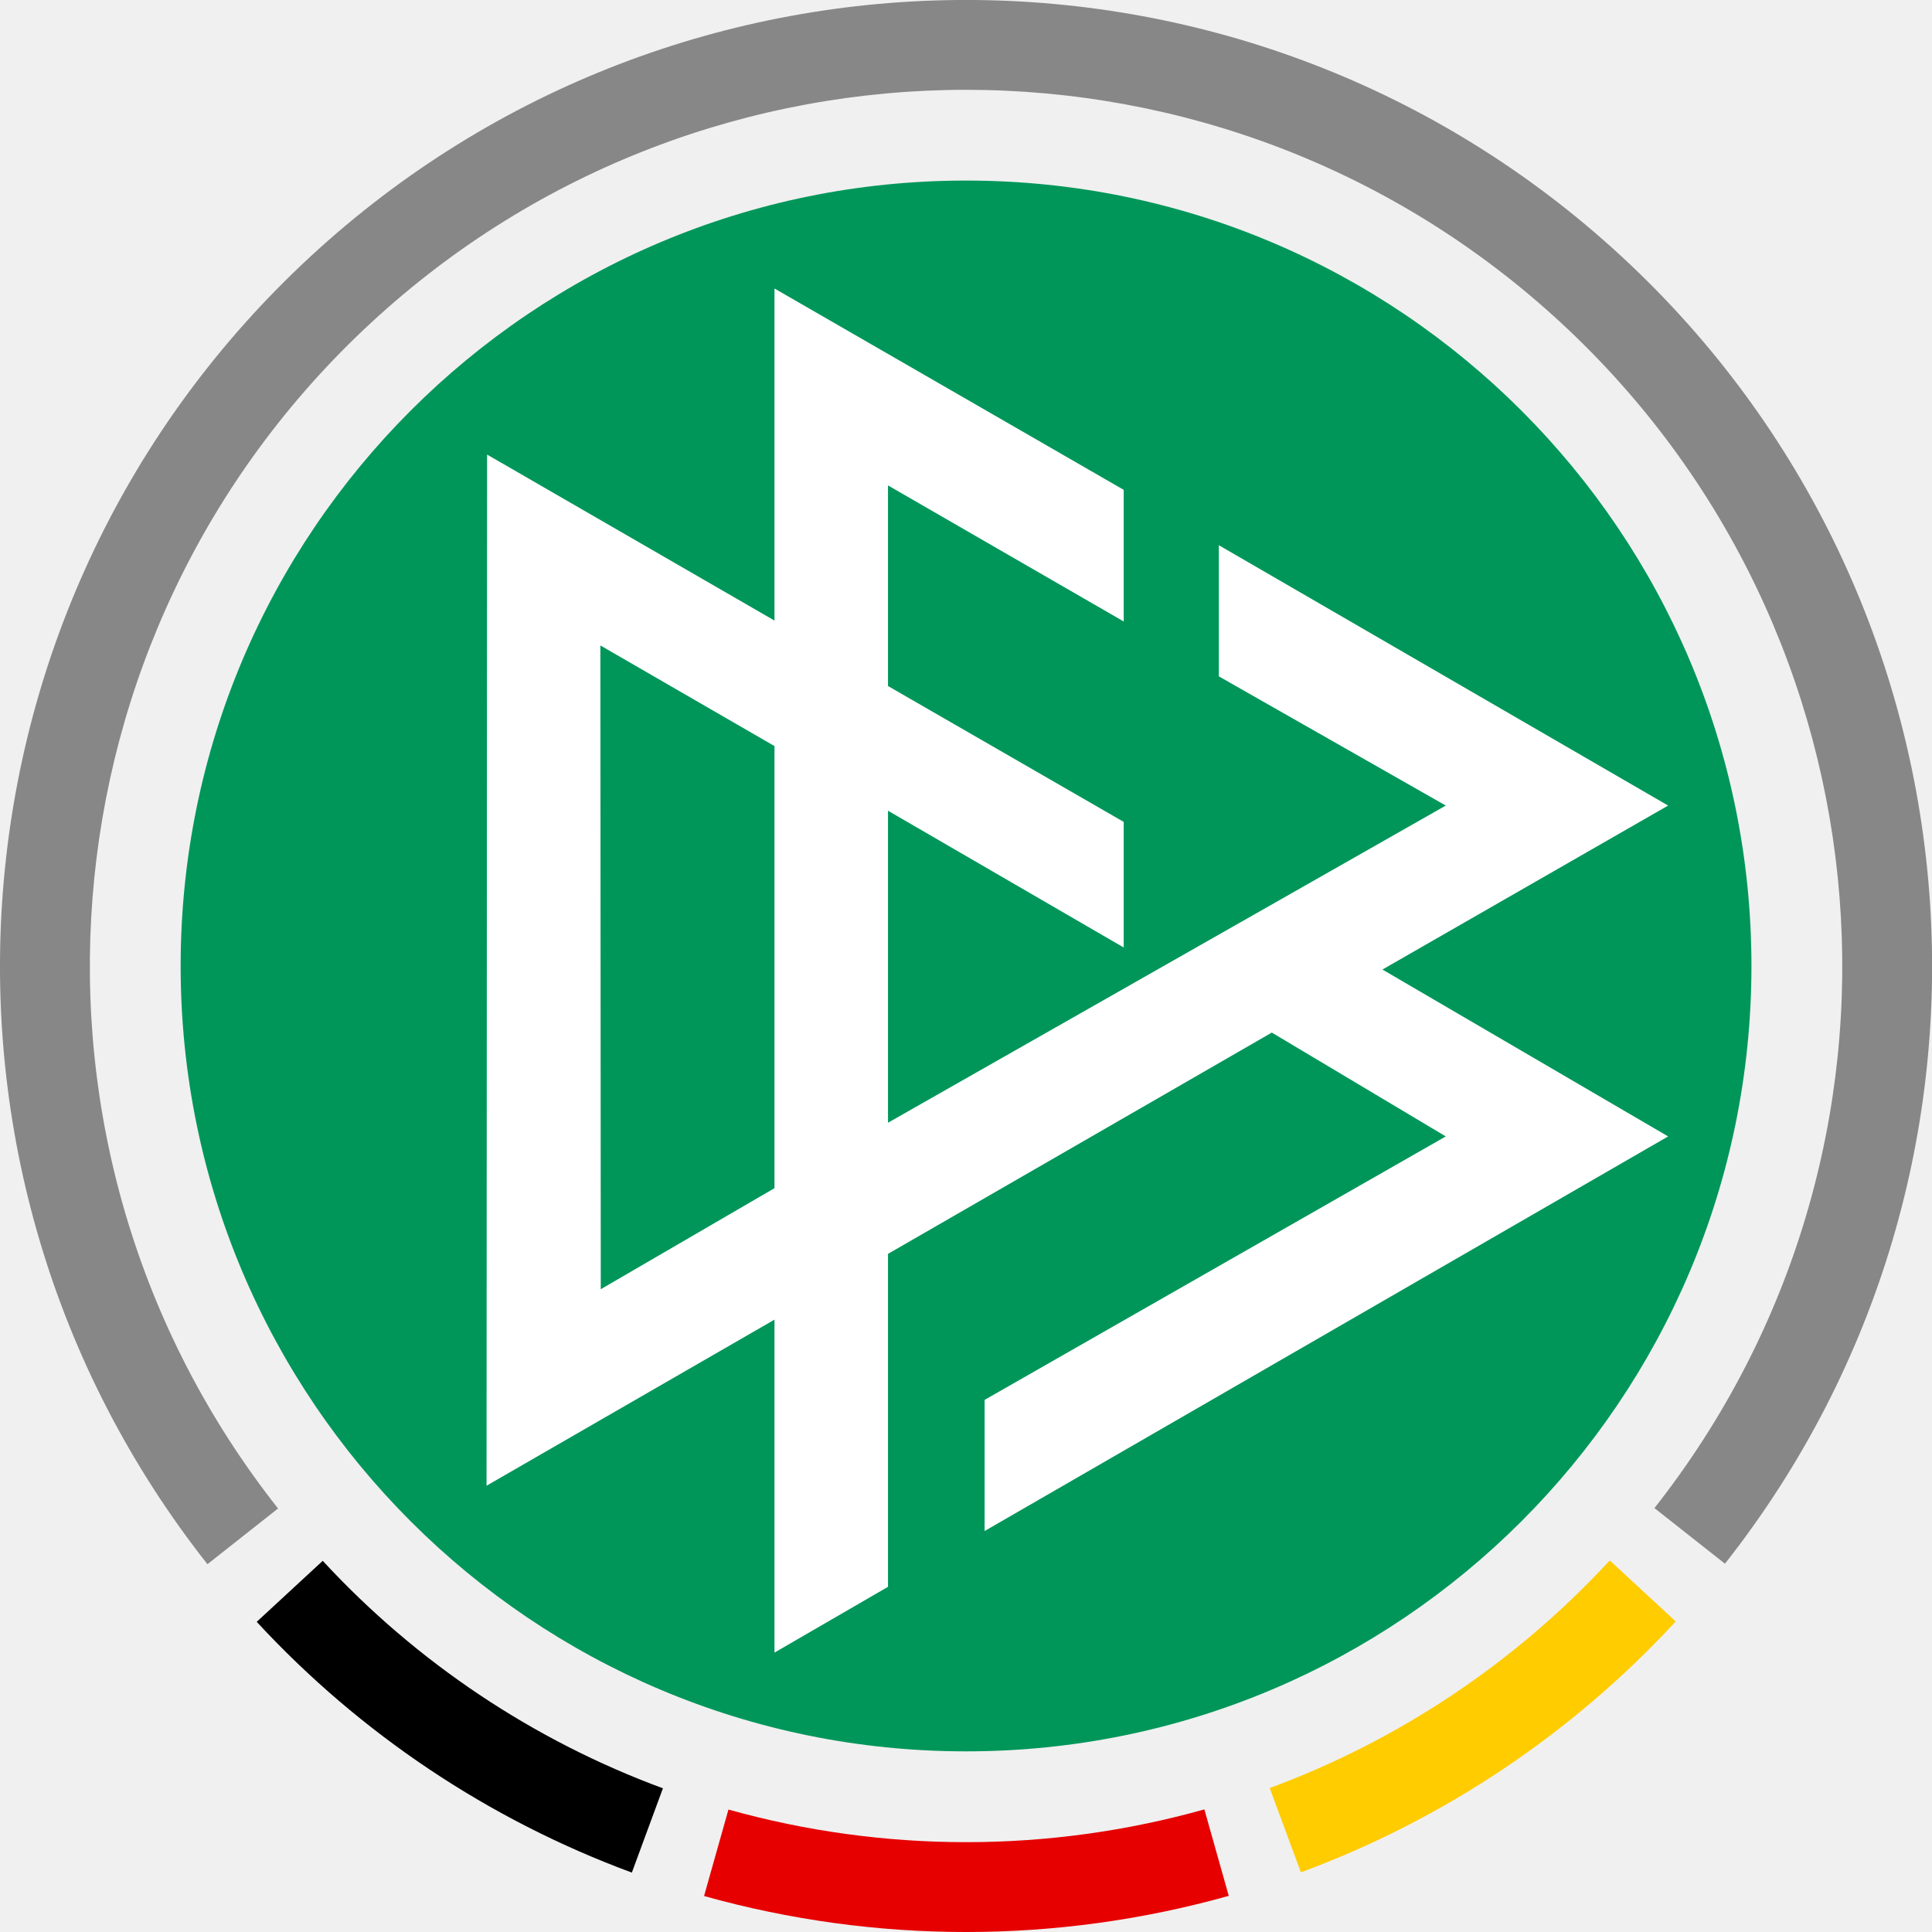
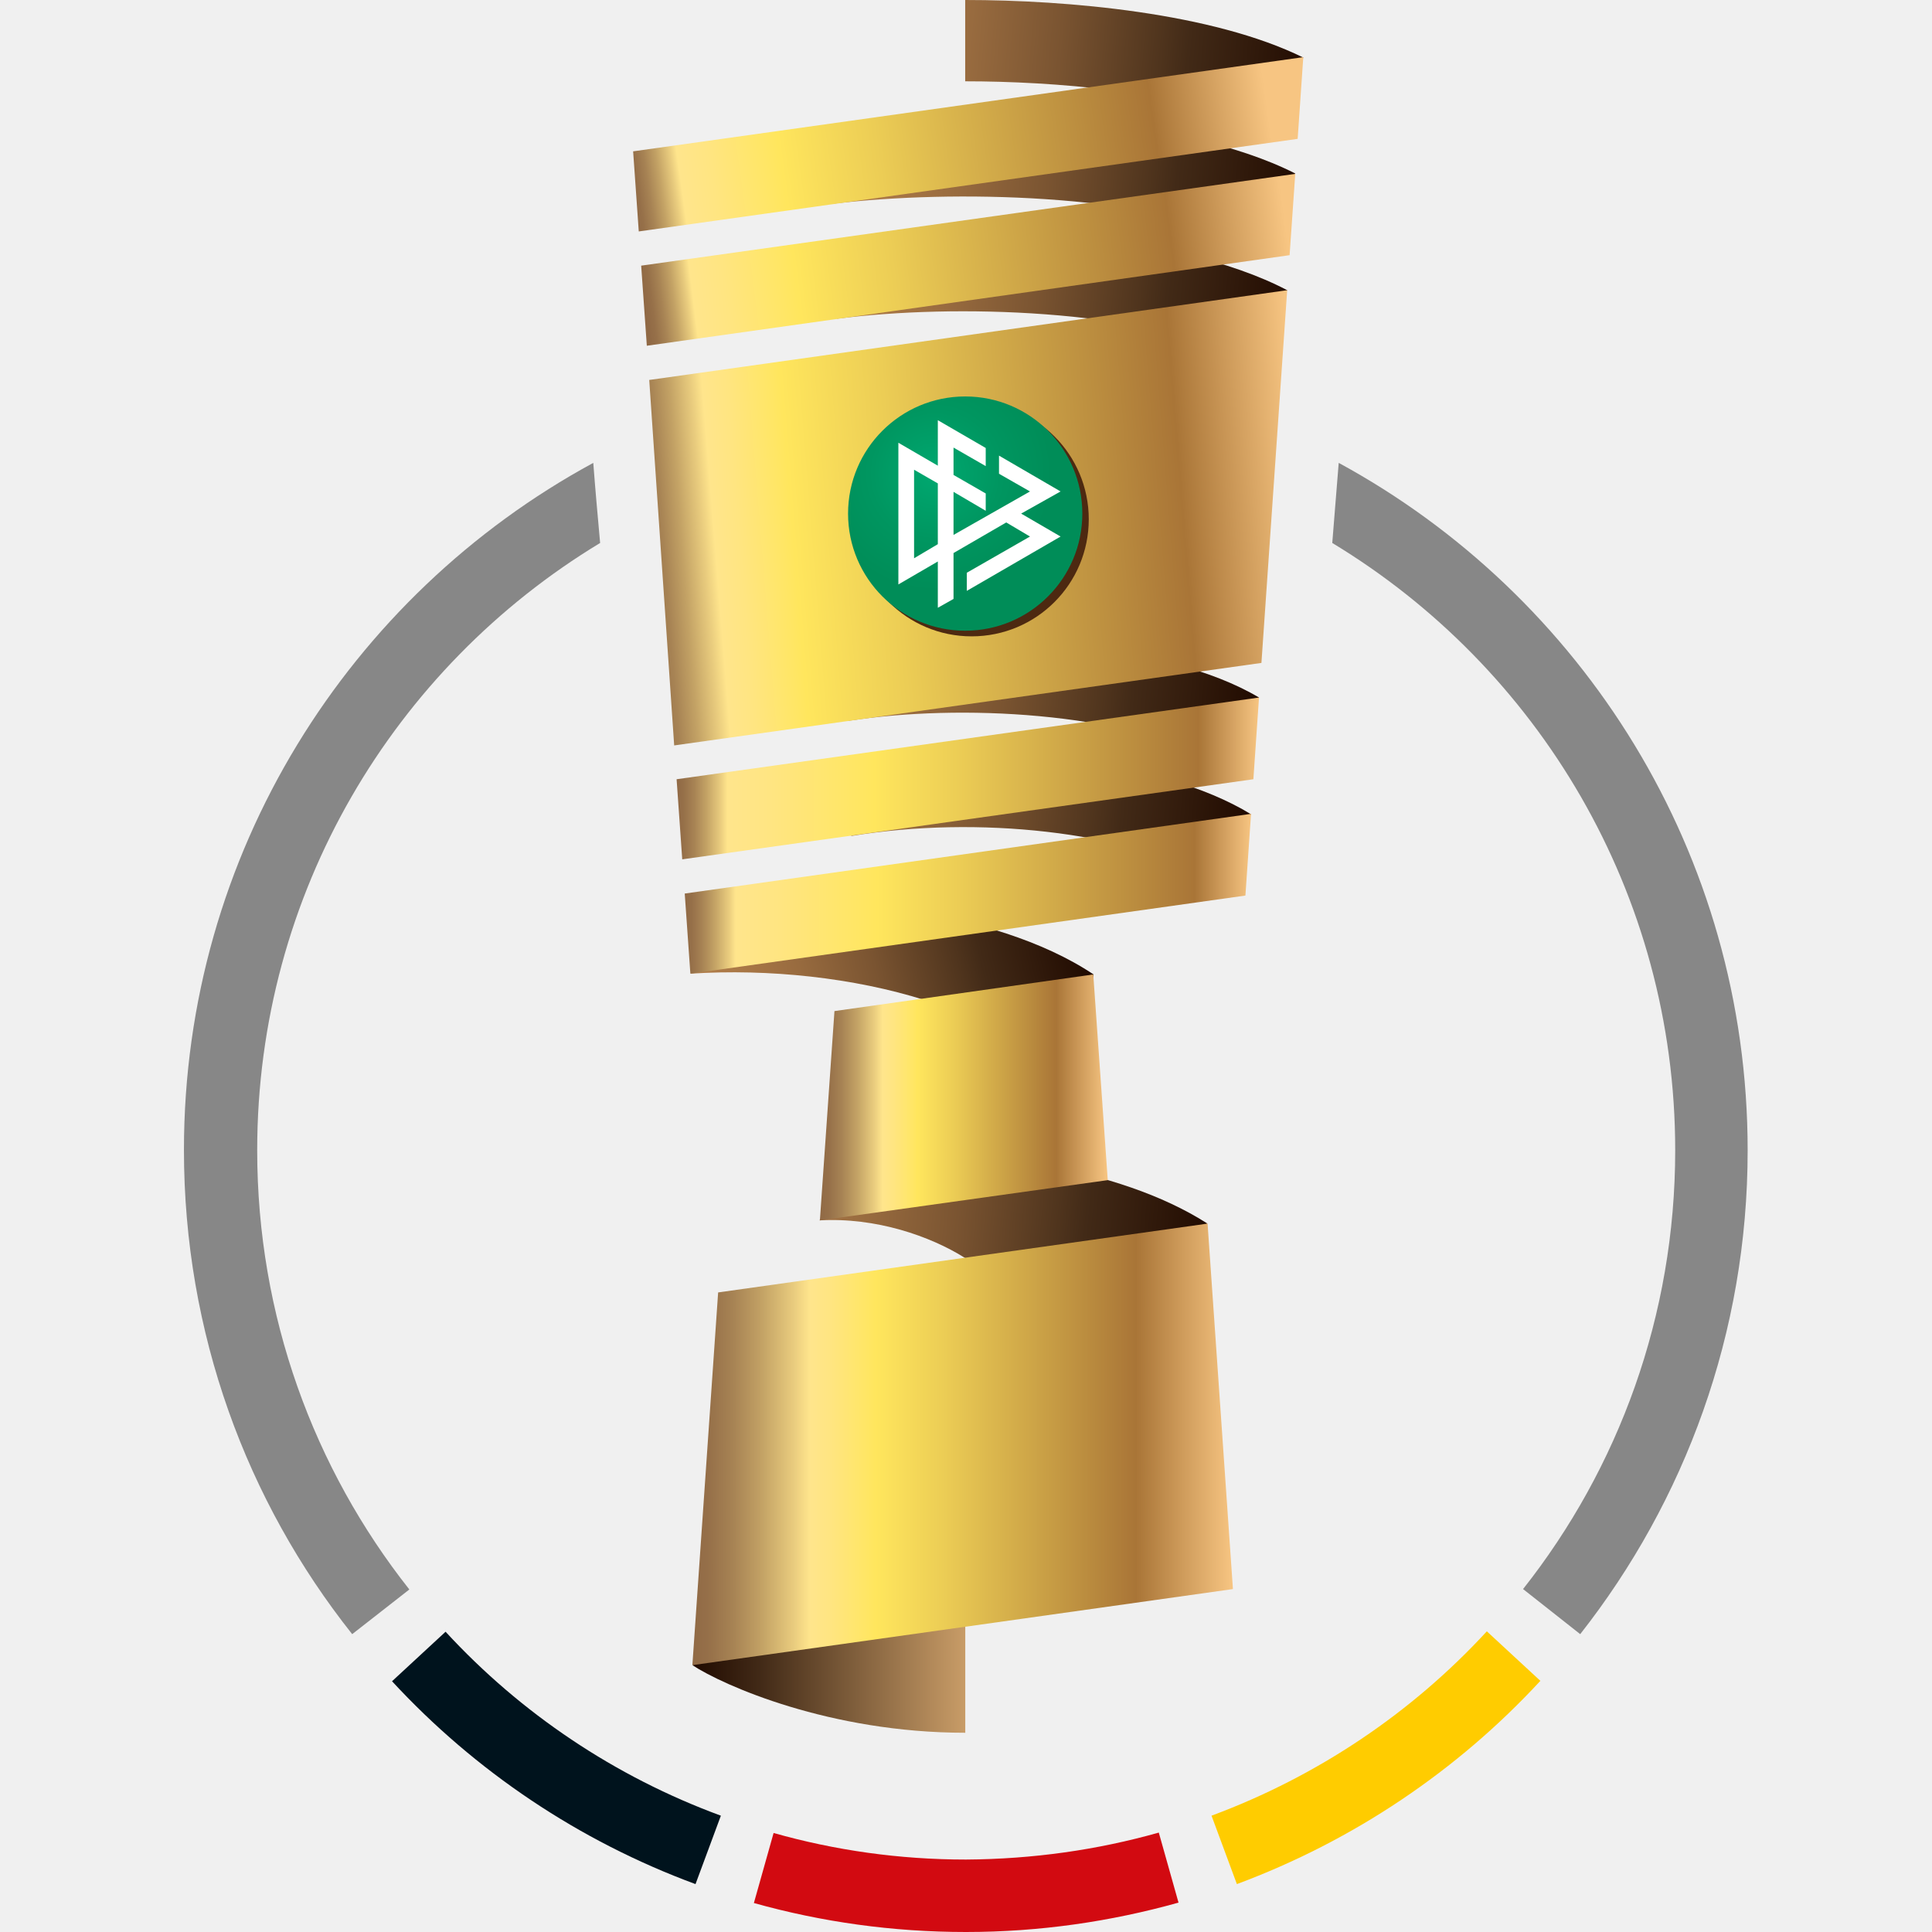
<svg xmlns="http://www.w3.org/2000/svg" width="24" height="24" viewBox="0 0 24 24" fill="none">
  <g clip-path="url(#clip0_21082_310217)">
-     <path d="M19.997 19.384L20.816 20.142C19.532 21.534 17.936 22.602 16.16 23.259L15.773 22.212C17.384 21.616 18.831 20.647 19.997 19.384Z" fill="#FFCC00" />
-     <path d="M14.961 22.477L15.264 23.551C13.132 24.149 10.878 24.15 8.746 23.553L9.049 22.479C10.983 23.02 13.028 23.019 14.961 22.477Z" fill="#E60000" />
-     <path d="M8.235 22.215L7.849 23.262C6.072 22.606 4.475 21.538 3.189 20.147L4.009 19.389C5.175 20.651 6.623 21.62 8.235 22.215Z" fill="black" />
-     <path d="M20.552 18.734C24.066 14.272 23.558 7.859 19.386 4.005C15.214 0.151 8.78 0.153 4.61 4.009C0.441 7.866 -0.063 14.28 3.454 18.739L2.577 19.431C-1.3 14.513 -0.745 7.442 3.853 3.19C8.45 -1.062 15.544 -1.064 20.143 3.185C24.743 7.434 25.303 14.506 21.428 19.425L20.552 18.734Z" fill="#878787" />
-     <path d="M12.001 21.756C17.389 21.756 21.757 17.388 21.757 12C21.757 6.611 17.389 2.243 12.001 2.243C6.612 2.243 2.244 6.611 2.244 12C2.244 17.388 6.612 21.756 12.001 21.756Z" fill="#00965A" />
-     <path d="M20.722 10.007L15.141 6.773V8.402L17.96 10.007L11.031 13.947V10.071L13.959 11.77V10.21L11.031 8.522V6.03L13.959 7.72V6.085L9.621 3.584V7.709L6.051 5.647L6.044 18.456L9.621 16.393V20.529L11.031 19.712V15.576L15.799 12.827L17.96 14.117L12.231 17.39V19.019L20.722 14.117L17.173 12.044L20.722 10.007ZM9.621 14.76L7.463 16.015L7.458 8.018L9.621 9.268V14.76Z" fill="white" />
+     <g clip-path="url(#clip1_21082_310217)">
+       <path d="M16.63 5.75C19.655 7.395 21.71 10.6 21.71 14.29C21.71 16.56 20.93 18.645 19.63 20.3L18.92 19.74C20.105 18.24 20.81 16.345 20.81 14.29C20.81 11.09 19.105 8.29 16.55 6.745C16.575 6.41 16.605 6.08 16.63 5.75Z" fill="#878787" />
+       <path d="M18.47 20.265L19.135 20.88C18.105 21.995 16.815 22.865 15.365 23.405L15.05 22.555C16.37 22.065 17.54 21.275 18.47 20.265Z" fill="#FFCC00" />
+       <path d="M14.395 22.765L14.64 23.635C13.8 23.87 12.915 24 12 24C11.085 24 10.205 23.875 9.365 23.64L9.61 22.77C10.37 22.985 11.17 23.1 12 23.1C12.83 23.095 13.635 22.98 14.395 22.765Z" fill="#D20A11" />
+       <path d="M8.955 22.555L8.64 23.405C7.19 22.87 5.9 22 4.87 20.885L5.535 20.27C6.465 21.28 7.635 22.07 8.955 22.555Z" fill="#00131D" />
+       <path d="M7.37 5.75C7.395 6.08 7.425 6.415 7.455 6.745C4.9 8.29 3.195 11.09 3.195 14.29C3.195 16.35 3.9 18.245 5.085 19.745L4.375 20.3C3.065 18.65 2.285 16.56 2.285 14.285C2.285 10.6 4.34 7.395 7.37 5.75Z" fill="#878787" />
+       <path d="M9.11 11.165C10.205 11.145 12.31 11.255 13.585 12.105L13.375 13.765C12.815 12.545 10.52 11.97 8.58 12.095L9.11 11.165Z" fill="url(#paint0_linear_21082_310217)" />
+       <path d="M10.69 14.28L10.18 15.16C10.88 15.12 11.555 15.355 11.985 15.625L12.63 16.03L15 15.2C13.875 14.48 12.12 14.28 10.69 14.28ZM15.085 10.9L15.54 10.115C14.41 9.42 12.275 9.225 10.55 9.465C10.56 9.84 10.555 9.615 10.575 10.385C12.16 10.125 13.965 10.335 15.085 10.9ZM15.18 9.46L15.64 8.665C14.48 7.975 12.28 7.85 10.51 8.09L10.535 8.955C11.94 8.74 13.91 8.845 15.18 9.46ZM15.71 1.55L16.19 0.715C15.065 0.16 13.26 0 11.99 0V1.01C13.09 1.01 14.605 1.135 15.71 1.55ZM15.515 4.43L15.99 3.605C14.57 2.86 12.035 2.775 10.37 2.975C10.37 3.065 10.37 2.91 10.395 3.96C11.895 3.77 14.095 3.845 15.515 4.43ZM15.61 2.985L16.09 2.155C14.64 1.42 12.05 1.35 10.33 1.55L10.355 2.53C11.855 2.355 14.135 2.405 15.61 2.985Z" fill="url(#paint1_linear_21082_310217)" />
+       <path d="M8.601 20.685C8.981 20.935 10.306 21.525 11.991 21.525V19.495C11.311 19.73 9.281 20.445 8.601 20.685Z" fill="url(#paint2_linear_21082_310217)" />
+       <path d="M16.19 0.71L16.12 1.725L7.935 2.875L7.865 1.88L16.19 0.71Z" fill="url(#paint3_linear_21082_310217)" />
+       <path d="M8.506 11.1L8.576 12.095L15.471 11.125L15.541 10.11L8.506 11.1Z" fill="url(#paint4_linear_21082_310217)" />
+       <path d="M8.405 9.68L8.475 10.675L15.57 9.68L15.64 8.665L8.405 9.68Z" fill="url(#paint5_linear_21082_310217)" />
+       <path d="M8.065 4.72L8.375 9.26L15.67 8.235L15.99 3.605L8.065 4.72Z" fill="url(#paint6_linear_21082_310217)" />
+       <path d="M7.965 3.3L8.035 4.295L16.02 3.17L16.09 2.16L7.965 3.3Z" fill="url(#paint7_linear_21082_310217)" />
+       <path d="M8.601 20.685L15.316 19.74L15.001 15.2L8.921 16.055L8.601 20.685Z" fill="url(#paint8_linear_21082_310217)" />
+       <path d="M10.185 15.16L13.761 14.66L13.581 12.105L10.366 12.56L10.185 15.16Z" fill="url(#paint9_linear_21082_310217)" />
+       <path d="M12.07 7.905C12.874 7.905 13.525 7.254 13.525 6.45C13.525 5.646 12.874 4.995 12.07 4.995C11.267 4.995 10.615 5.646 10.615 6.45C10.615 7.254 11.267 7.905 12.07 7.905Z" fill="#4D2911" />
+       <path d="M11.99 7.835C12.794 7.835 13.445 7.184 13.445 6.38C13.445 5.576 12.794 4.925 11.99 4.925C11.187 4.925 10.535 5.576 10.535 6.38C10.535 7.184 11.187 7.835 11.99 7.835Z" fill="url(#paint10_radial_21082_310217)" />
+       <path d="M13.175 6.105L12.41 5.66V5.885L12.795 6.105L11.845 6.645V6.11L12.245 6.345V6.13L11.845 5.9V5.56L12.245 5.79V5.565L11.65 5.22V5.785L11.16 5.5V7.26L11.65 6.975V7.55L11.845 7.44V6.87L12.5 6.49L12.795 6.665L12.01 7.115V7.34L13.175 6.665L12.685 6.38L13.175 6.105ZM11.65 6.76L11.355 6.935V5.835L11.65 6.005V6.76Z" fill="white" />
+     </g>
  </g>
  <defs>
+     <linearGradient id="paint0_linear_21082_310217" x1="8.789" y1="13.031" x2="13.541" y2="11.934" gradientUnits="userSpaceOnUse">
+       <stop stop-color="#B27E4A" />
+       <stop offset="0.112" stop-color="#AB7947" />
+       <stop offset="0.273" stop-color="#986B3F" />
+       <stop offset="0.462" stop-color="#7A5431" />
+       <stop offset="0.673" stop-color="#4F341D" />
+       <stop offset="0.73" stop-color="#422A17" />
+       <stop offset="1" stop-color="#200A00" />
+     </linearGradient>
+     <linearGradient id="paint1_linear_21082_310217" x1="9.787" y1="7.762" x2="15.701" y2="8.279" gradientUnits="userSpaceOnUse">
+       <stop stop-color="#B27E4A" />
+       <stop offset="0.112" stop-color="#AB7947" />
+       <stop offset="0.273" stop-color="#986B3F" />
+       <stop offset="0.462" stop-color="#7A5431" />
+       <stop offset="0.673" stop-color="#4F341D" />
+       <stop offset="0.73" stop-color="#422A17" />
+       <stop offset="1" stop-color="#200A00" />
+     </linearGradient>
+     <linearGradient id="paint2_linear_21082_310217" x1="8.599" y1="20.508" x2="11.989" y2="20.508" gradientUnits="userSpaceOnUse">
+       <stop stop-color="#200A00" />
+       <stop offset="0.25" stop-color="#422A17" />
+       <stop offset="1" stop-color="#C89C67" />
+     </linearGradient>
+     <linearGradient id="paint3_linear_21082_310217" x1="7.851" y1="2.389" x2="15.733" y2="1.276" gradientUnits="userSpaceOnUse">
+       <stop stop-color="#906945" />
+       <stop offset="0.011" stop-color="#967049" />
+       <stop offset="0.027" stop-color="#A78354" />
+       <stop offset="0.046" stop-color="#C3A265" />
+       <stop offset="0.067" stop-color="#E9CC7E" />
+       <stop offset="0.078" stop-color="#FFE58C" />
+       <stop offset="0.128" stop-color="#FFE581" />
+       <stop offset="0.215" stop-color="#FFE665" />
+       <stop offset="0.237" stop-color="#FFE65D" />
+       <stop offset="0.388" stop-color="#ECCD55" />
+       <stop offset="0.707" stop-color="#BB8D3F" />
+       <stop offset="0.821" stop-color="#A97537" />
+       <stop offset="1" stop-color="#F7C582" />
+     </linearGradient>
+     <linearGradient id="paint4_linear_21082_310217" x1="8.505" y1="11.103" x2="15.542" y2="11.103" gradientUnits="userSpaceOnUse">
+       <stop stop-color="#906945" />
+       <stop offset="0.013" stop-color="#967049" />
+       <stop offset="0.031" stop-color="#A78354" />
+       <stop offset="0.053" stop-color="#C3A265" />
+       <stop offset="0.078" stop-color="#E9CC7E" />
+       <stop offset="0.09" stop-color="#FFE58C" />
+       <stop offset="0.169" stop-color="#FFE581" />
+       <stop offset="0.305" stop-color="#FFE665" />
+       <stop offset="0.34" stop-color="#FFE65D" />
+       <stop offset="0.484" stop-color="#ECCD55" />
+       <stop offset="0.791" stop-color="#BB8D3F" />
+       <stop offset="0.9" stop-color="#A97537" />
+       <stop offset="1" stop-color="#F7C582" />
+     </linearGradient>
+     <linearGradient id="paint5_linear_21082_310217" x1="8.407" y1="9.671" x2="15.641" y2="9.671" gradientUnits="userSpaceOnUse">
+       <stop stop-color="#906945" />
+       <stop offset="0.012" stop-color="#967049" />
+       <stop offset="0.03" stop-color="#A78354" />
+       <stop offset="0.051" stop-color="#C3A265" />
+       <stop offset="0.075" stop-color="#E9CC7E" />
+       <stop offset="0.087" stop-color="#FFE58C" />
+       <stop offset="0.167" stop-color="#FFE581" />
+       <stop offset="0.304" stop-color="#FFE665" />
+       <stop offset="0.34" stop-color="#FFE65D" />
+       <stop offset="0.483" stop-color="#ECCD55" />
+       <stop offset="0.787" stop-color="#BB8D3F" />
+       <stop offset="0.896" stop-color="#A97537" />
+       <stop offset="1" stop-color="#F7C582" />
+     </linearGradient>
+     <linearGradient id="paint6_linear_21082_310217" x1="7.893" y1="6.778" x2="16.165" y2="6.11" gradientUnits="userSpaceOnUse">
+       <stop stop-color="#906945" />
+       <stop offset="0.017" stop-color="#967049" />
+       <stop offset="0.042" stop-color="#A78354" />
+       <stop offset="0.07" stop-color="#C3A265" />
+       <stop offset="0.102" stop-color="#E9CC7E" />
+       <stop offset="0.119" stop-color="#FFE58C" />
+       <stop offset="0.156" stop-color="#FFE581" />
+       <stop offset="0.221" stop-color="#FFE665" />
+       <stop offset="0.237" stop-color="#FFE65D" />
+       <stop offset="0.388" stop-color="#ECCD55" />
+       <stop offset="0.707" stop-color="#BB8D3F" />
+       <stop offset="0.821" stop-color="#A97537" />
+       <stop offset="1" stop-color="#F7C582" />
+     </linearGradient>
+     <linearGradient id="paint7_linear_21082_310217" x1="8.009" y1="3.735" x2="15.96" y2="2.737" gradientUnits="userSpaceOnUse">
+       <stop stop-color="#906945" />
+       <stop offset="0.011" stop-color="#967049" />
+       <stop offset="0.026" stop-color="#A78354" />
+       <stop offset="0.045" stop-color="#C3A265" />
+       <stop offset="0.065" stop-color="#E9CC7E" />
+       <stop offset="0.075" stop-color="#FFE58C" />
+       <stop offset="0.126" stop-color="#FFE581" />
+       <stop offset="0.215" stop-color="#FFE665" />
+       <stop offset="0.237" stop-color="#FFE65D" />
+       <stop offset="0.388" stop-color="#ECCD55" />
+       <stop offset="0.707" stop-color="#BB8D3F" />
+       <stop offset="0.821" stop-color="#A97537" />
+       <stop offset="1" stop-color="#F7C582" />
+     </linearGradient>
+     <linearGradient id="paint8_linear_21082_310217" x1="8.599" y1="17.941" x2="15.314" y2="17.941" gradientUnits="userSpaceOnUse">
+       <stop stop-color="#906945" />
+       <stop offset="0.031" stop-color="#967049" />
+       <stop offset="0.076" stop-color="#A78354" />
+       <stop offset="0.129" stop-color="#C3A265" />
+       <stop offset="0.188" stop-color="#E9CC7E" />
+       <stop offset="0.218" stop-color="#FFE58C" />
+       <stop offset="0.256" stop-color="#FFE581" />
+       <stop offset="0.323" stop-color="#FFE665" />
+       <stop offset="0.34" stop-color="#FFE65D" />
+       <stop offset="0.464" stop-color="#ECCD55" />
+       <stop offset="0.727" stop-color="#BB8D3F" />
+       <stop offset="0.821" stop-color="#A97537" />
+       <stop offset="1" stop-color="#F7C582" />
+     </linearGradient>
+     <linearGradient id="paint9_linear_21082_310217" x1="10.185" y1="13.633" x2="13.758" y2="13.633" gradientUnits="userSpaceOnUse">
+       <stop stop-color="#906945" />
+       <stop offset="0.031" stop-color="#967049" />
+       <stop offset="0.076" stop-color="#A78354" />
+       <stop offset="0.129" stop-color="#C3A265" />
+       <stop offset="0.188" stop-color="#E9CC7E" />
+       <stop offset="0.218" stop-color="#FFE58C" />
+       <stop offset="0.256" stop-color="#FFE581" />
+       <stop offset="0.323" stop-color="#FFE665" />
+       <stop offset="0.34" stop-color="#FFE65D" />
+       <stop offset="0.464" stop-color="#ECCD55" />
+       <stop offset="0.727" stop-color="#BB8D3F" />
+       <stop offset="0.821" stop-color="#A97537" />
+       <stop offset="1" stop-color="#F7C582" />
+     </linearGradient>
+     <radialGradient id="paint10_radial_21082_310217" cx="0" cy="0" r="1" gradientUnits="userSpaceOnUse" gradientTransform="translate(11.614 5.88475) scale(1.4569)">
+       <stop stop-color="#00A870" />
+       <stop offset="0.562" stop-color="#009660" />
+       <stop offset="1" stop-color="#008D58" />
+     </radialGradient>
    <clipPath id="clip0_21082_310217">
+       <rect width="24" height="24" fill="white" />
+     </clipPath>
+     <clipPath id="clip1_21082_310217">
      <rect width="24" height="24" fill="white" />
    </clipPath>
  </defs>
</svg>
